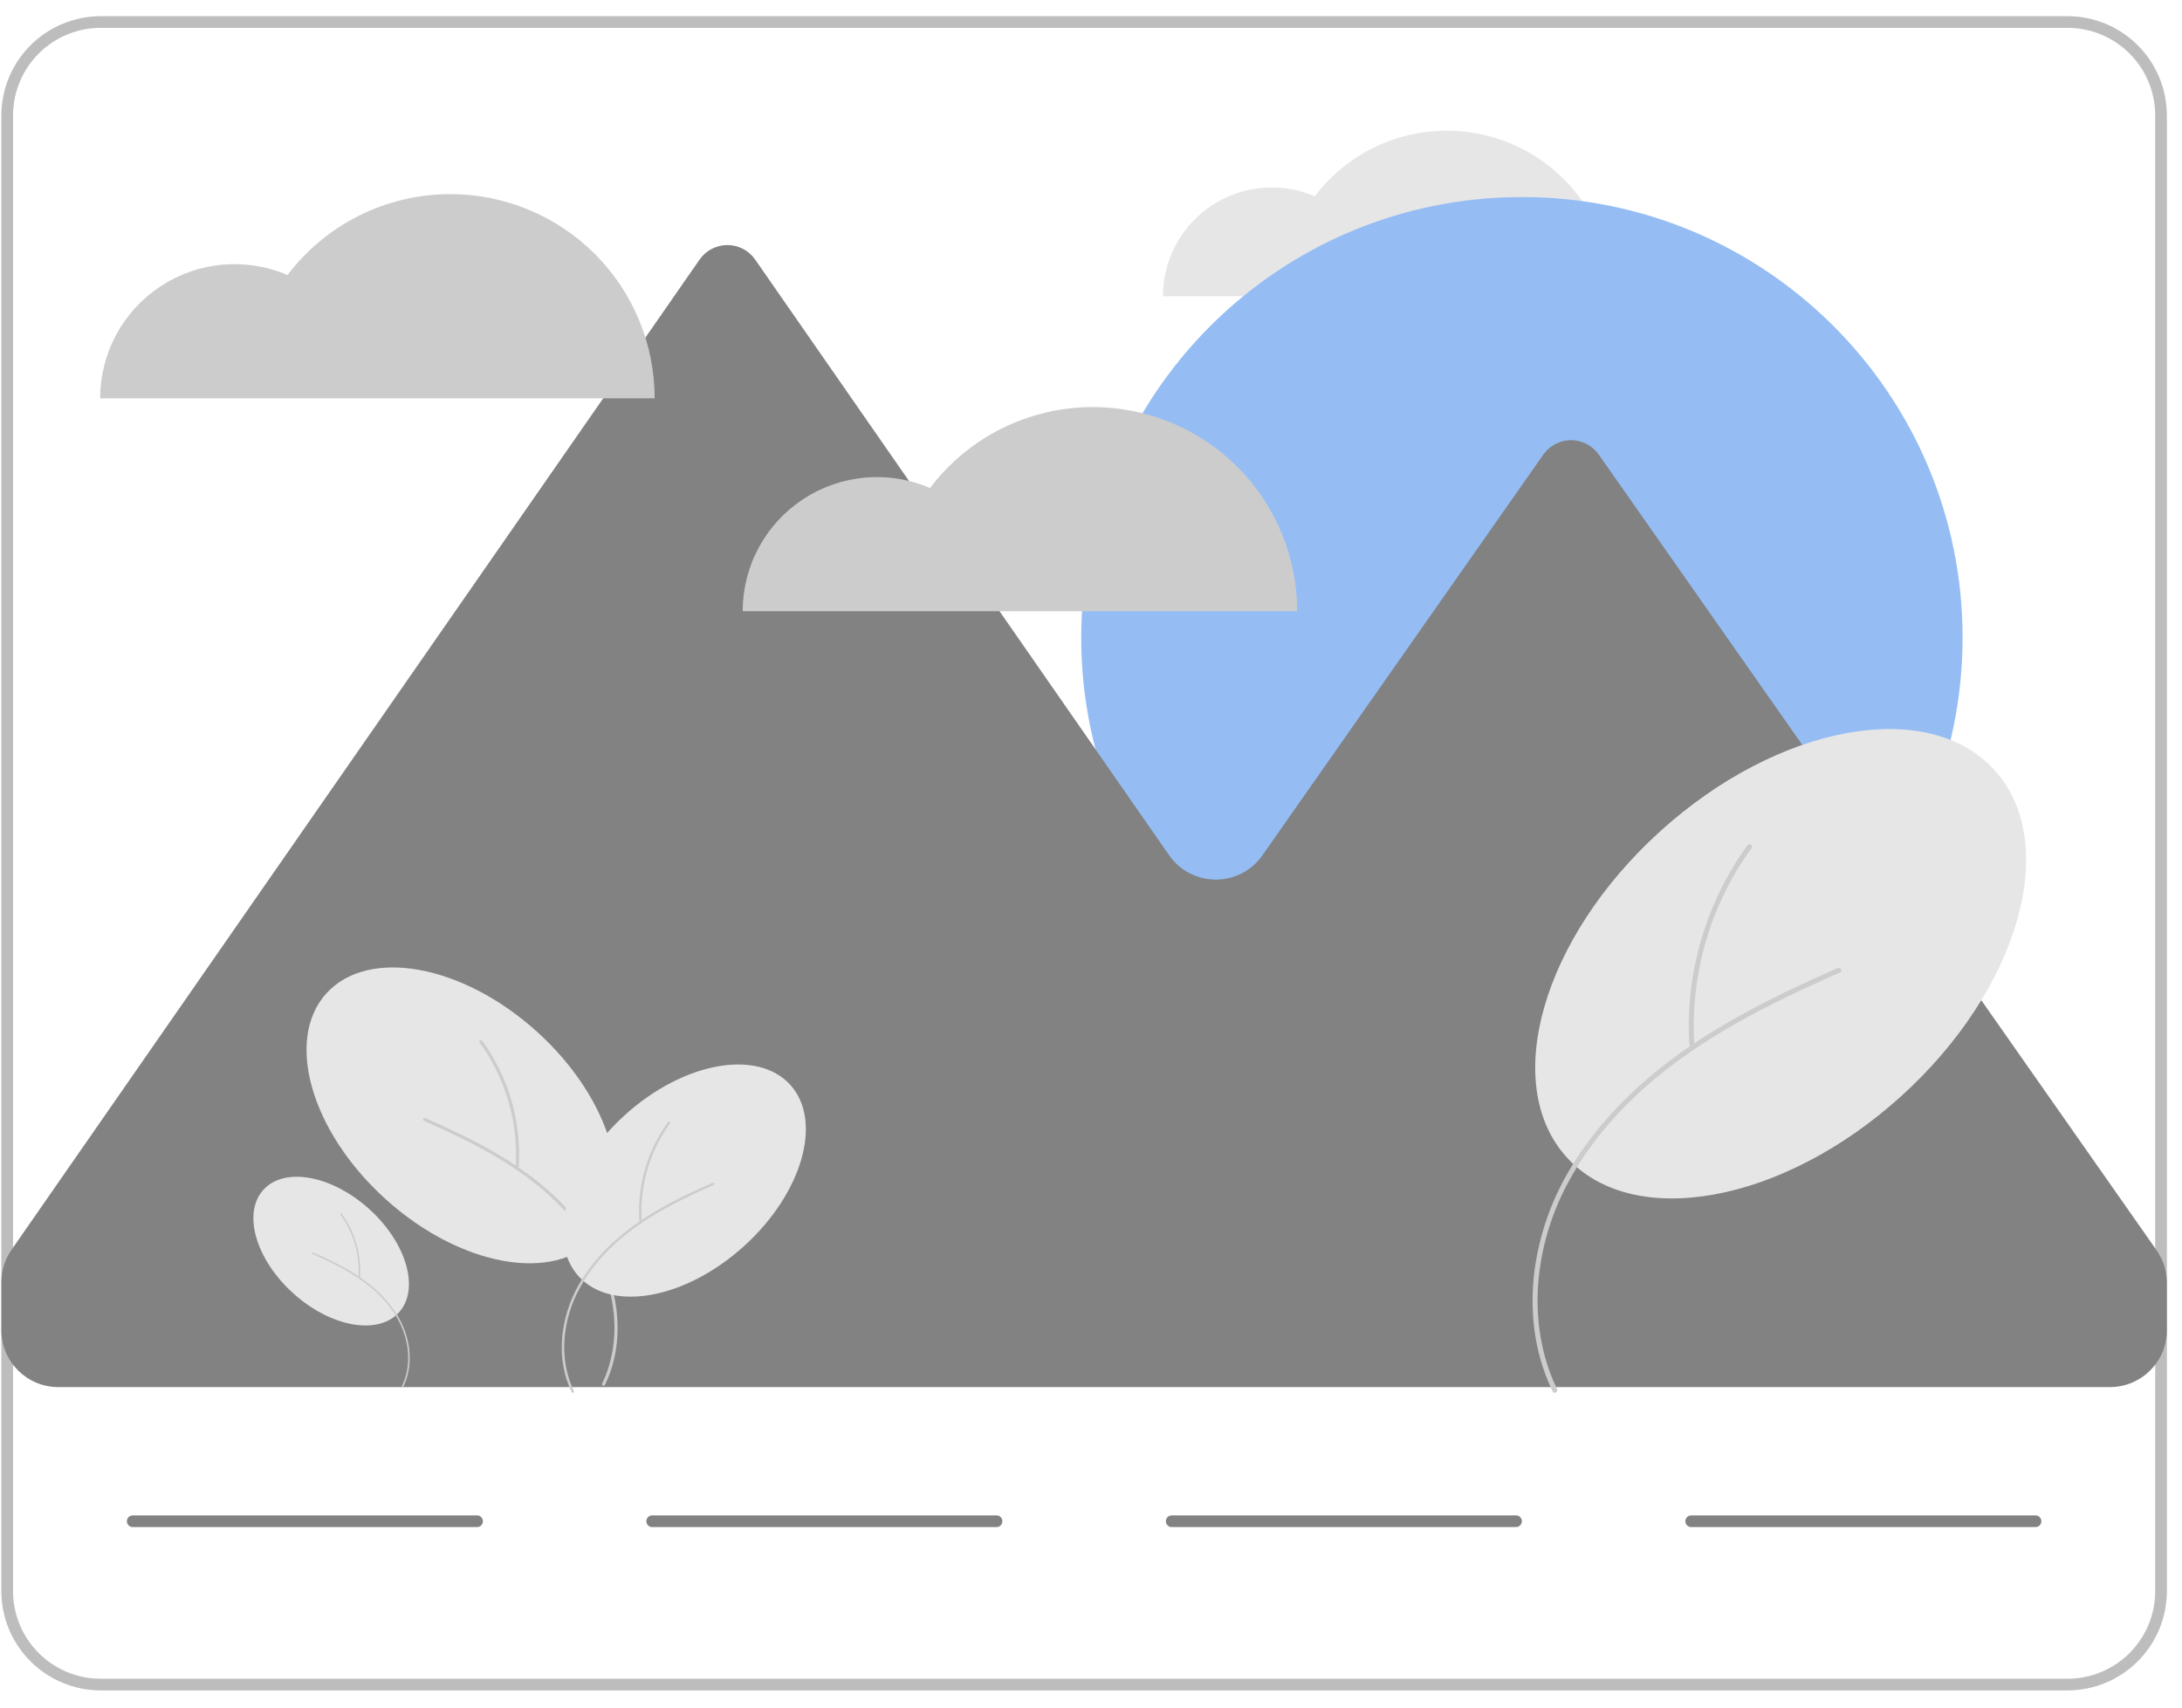
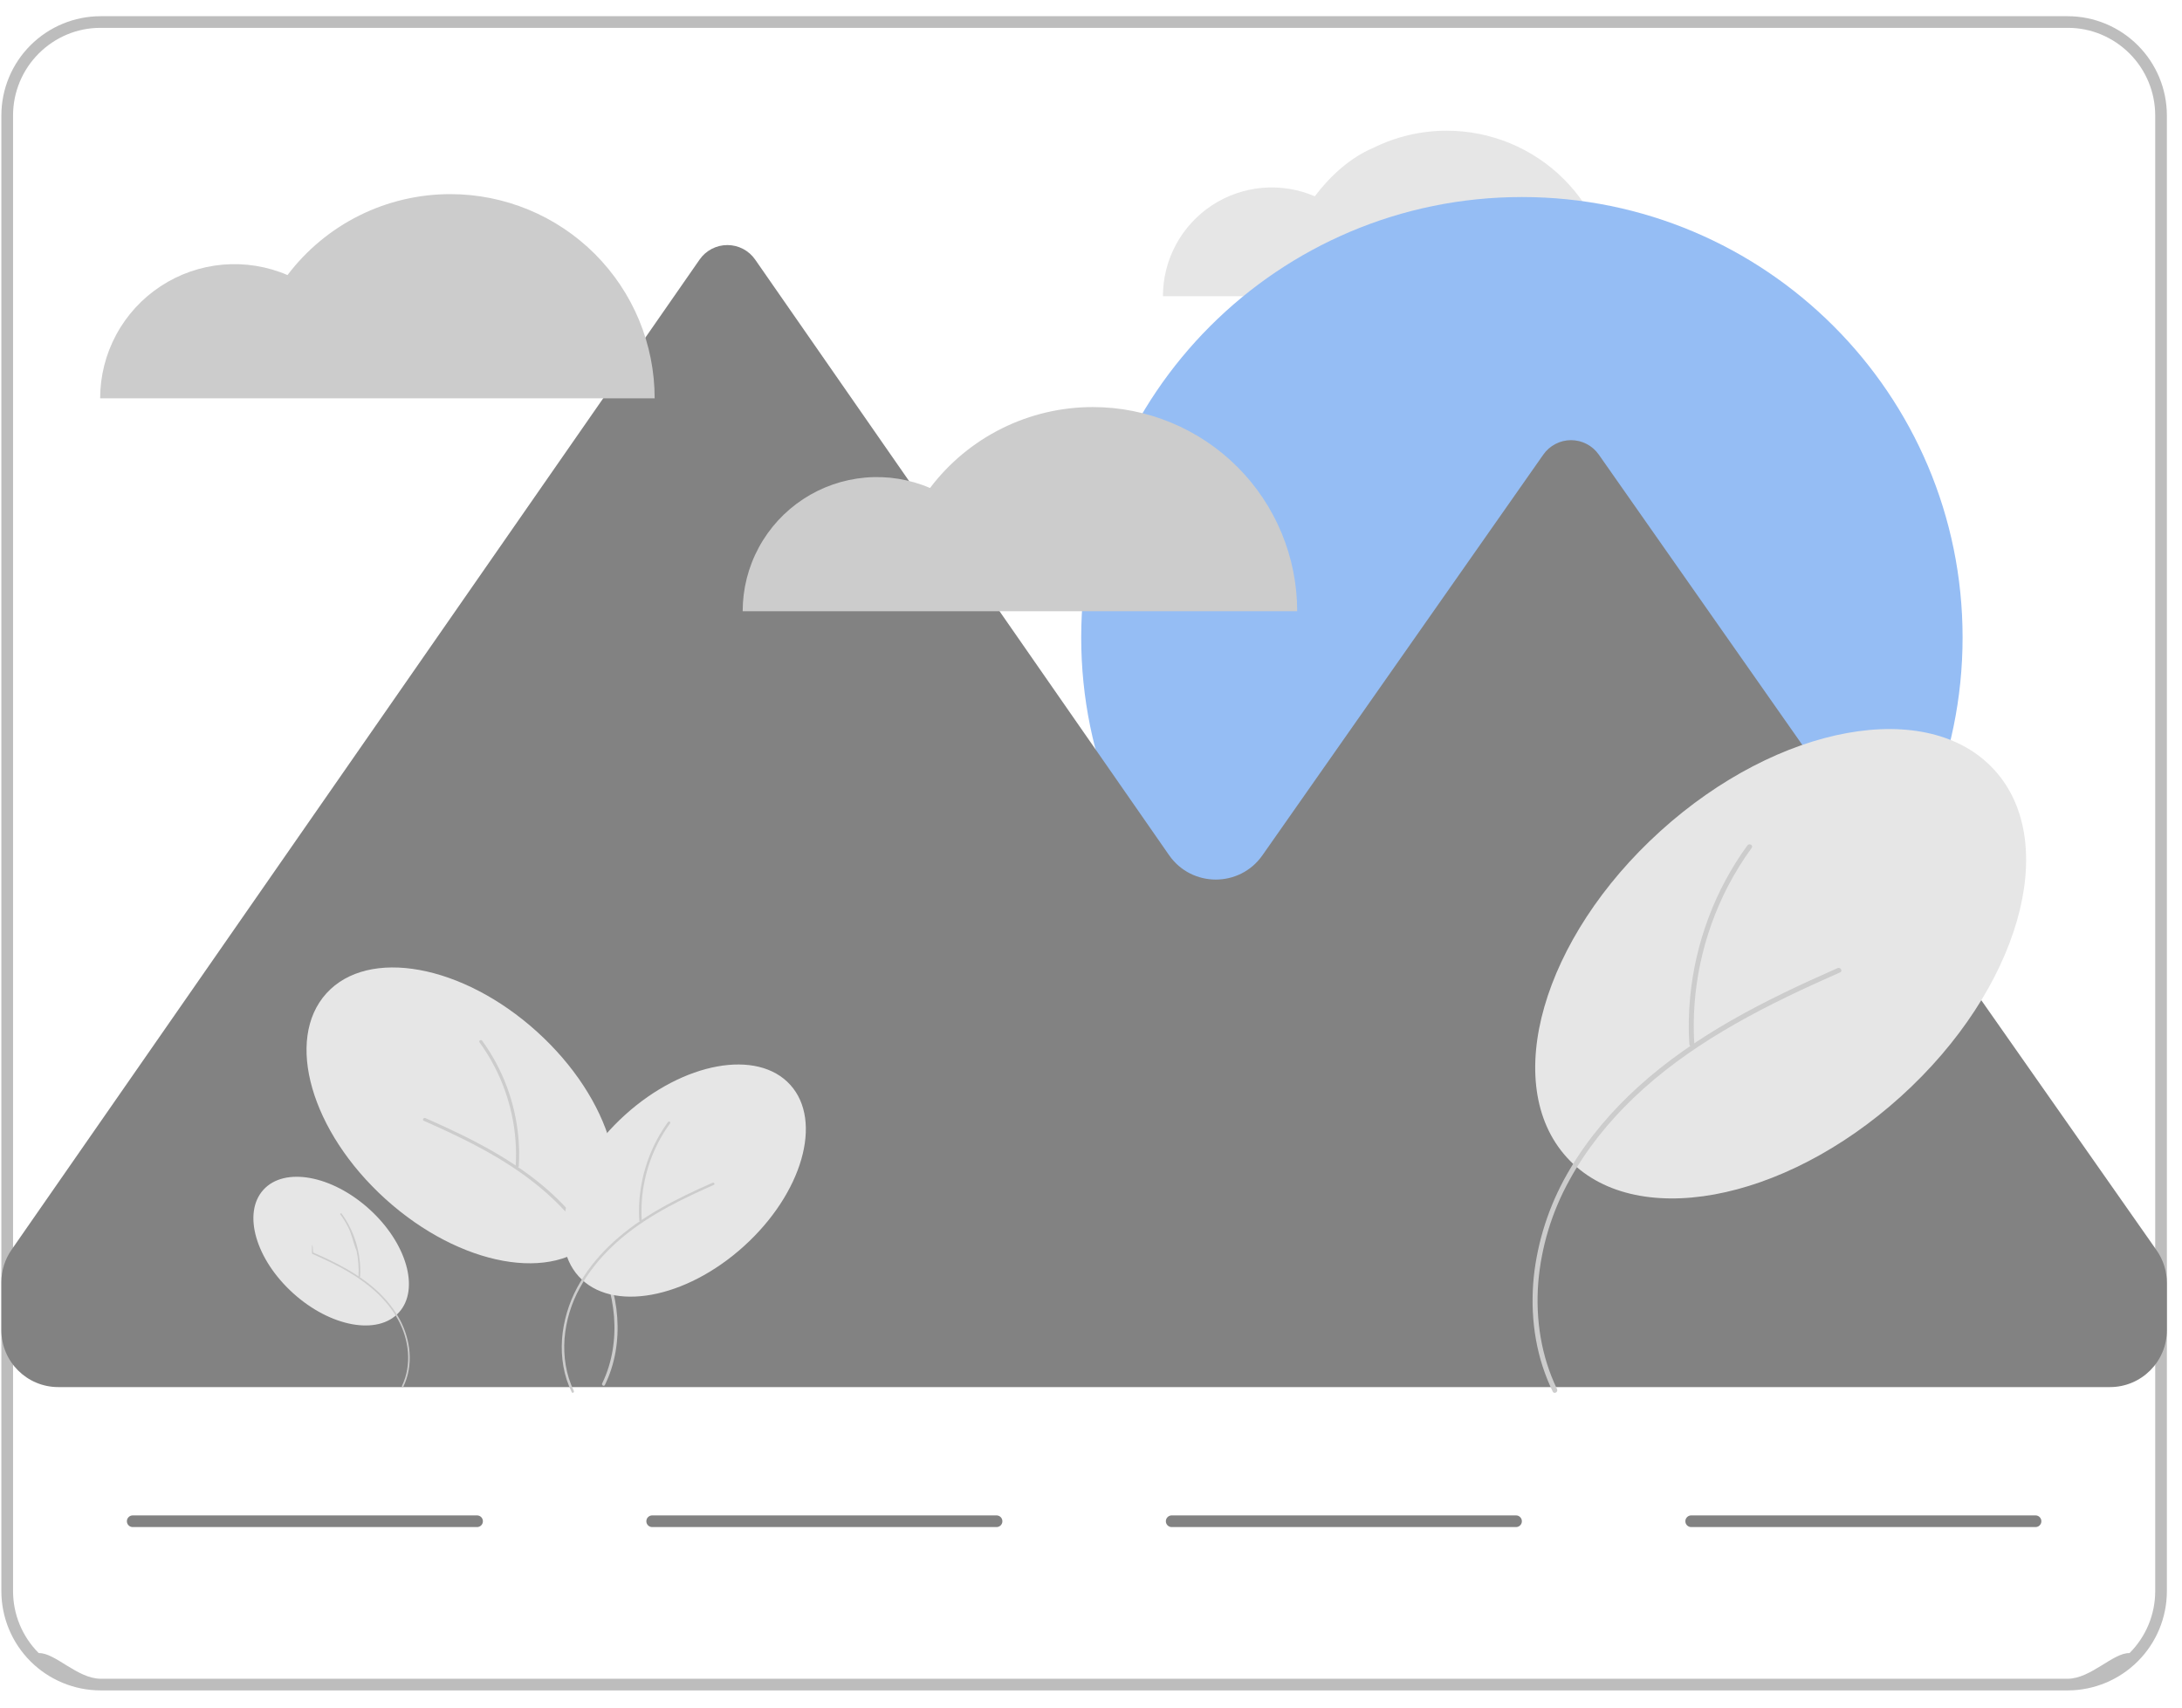
<svg xmlns="http://www.w3.org/2000/svg" width="115" height="90" viewBox="0 0 115 90" fill="none">
-   <path d="M76.252 6.889C74.903 6.888 73.573 7.199 72.366 7.799C71.159 8.399 70.108 9.271 69.295 10.346C68.422 9.971 67.47 9.818 66.524 9.901C65.578 9.985 64.667 10.301 63.874 10.823C63.08 11.345 62.429 12.056 61.978 12.892C61.527 13.727 61.291 14.662 61.291 15.611H84.979C84.979 14.465 84.753 13.331 84.314 12.273C83.876 11.215 83.233 10.253 82.422 9.443C81.612 8.633 80.65 7.991 79.591 7.553C78.532 7.114 77.398 6.889 76.252 6.889Z" fill="#E6E6E6" />
-   <path d="M108.974 0.854H5.302C3.916 0.855 2.587 1.407 1.606 2.387C0.626 3.366 0.074 4.695 0.072 6.08V83.868C0.074 85.254 0.626 86.582 1.606 87.562C2.587 88.542 3.916 89.093 5.302 89.095H108.974C110.36 89.093 111.689 88.542 112.669 87.562C113.65 86.582 114.201 85.254 114.203 83.868V6.08C114.201 4.695 113.65 3.366 112.669 2.387C111.689 1.407 110.36 0.855 108.974 0.854V0.854ZM113.588 83.868C113.587 85.091 113.1 86.263 112.235 87.128C111.37 87.992 110.197 88.478 108.974 88.48H5.302C4.079 88.478 2.906 87.992 2.041 87.128C1.176 86.263 0.689 85.091 0.688 83.868V6.08C0.689 4.858 1.176 3.685 2.041 2.821C2.906 1.956 4.079 1.47 5.302 1.468H108.974C110.197 1.47 111.37 1.956 112.235 2.821C113.1 3.685 113.587 4.858 113.588 6.08V83.868Z" fill="#BDBDBD" />
+   <path d="M76.252 6.889C74.903 6.888 73.573 7.199 72.366 7.799C71.159 8.31 70.108 9.271 69.295 10.346C68.422 9.971 67.47 9.818 66.524 9.901C65.578 9.985 64.667 10.301 63.874 10.823C63.08 11.345 62.429 12.056 61.978 12.892C61.527 13.727 61.291 14.662 61.291 15.611H84.979C84.979 14.465 84.753 13.331 84.314 12.273C83.876 11.215 83.233 10.253 82.422 9.443C81.612 8.633 80.65 7.991 79.591 7.553C78.532 7.114 77.398 6.889 76.252 6.889Z" fill="#E6E6E6" />
+   <path d="M108.974 0.854H5.302C3.916 0.855 2.587 1.407 1.606 2.387C0.626 3.366 0.074 4.695 0.072 6.08V83.868C0.074 85.254 0.626 86.582 1.606 87.562C2.587 88.542 3.916 89.093 5.302 89.095H108.974C110.36 89.093 111.689 88.542 112.669 87.562C113.65 86.582 114.201 85.254 114.203 83.868V6.08C114.201 4.695 113.65 3.366 112.669 2.387C111.689 1.407 110.36 0.855 108.974 0.854V0.854ZM113.588 83.868C113.587 85.091 113.1 86.263 112.235 87.128C111.37 87.102 110.197 88.478 108.974 88.48H5.302C4.079 88.478 2.906 87.102 2.041 87.128C1.176 86.263 0.689 85.091 0.688 83.868V6.08C0.689 4.858 1.176 3.685 2.041 2.821C2.906 1.956 4.079 1.461 5.302 1.468H108.974C110.197 1.461 111.37 1.956 112.235 2.821C113.1 3.685 113.587 4.858 113.588 6.08V83.868Z" fill="#BDBDBD" />
  <path d="M80.21 56.811C93.037 56.811 103.436 46.419 103.436 33.598C103.436 20.778 93.037 10.385 80.21 10.385C67.383 10.385 56.984 20.778 56.984 33.598C56.984 46.419 67.383 56.811 80.21 56.811Z" fill="#95BDF4" />
  <path d="M113.661 65.898C114.014 66.402 114.203 67.003 114.203 67.618V70.108C114.203 71.765 112.86 73.108 111.203 73.108H3.072C1.415 73.108 0.072 71.765 0.072 70.108V67.582C0.072 66.97 0.259 66.373 0.609 65.87L0.688 65.756L36.871 13.682C37.035 13.445 37.254 13.252 37.509 13.119C37.764 12.986 38.048 12.916 38.335 12.916C38.623 12.916 38.907 12.986 39.162 13.119C39.417 13.252 39.636 13.445 39.8 13.682L61.613 45.07C62.803 46.783 65.335 46.789 66.533 45.081L81.339 23.96C81.503 23.725 81.722 23.533 81.977 23.401C82.231 23.268 82.513 23.199 82.8 23.199C83.087 23.199 83.37 23.268 83.624 23.401C83.879 23.533 84.097 23.725 84.262 23.96L113.588 65.793L113.661 65.898Z" fill="#828282" />
  <path d="M25.143 80.486H6.994C6.912 80.486 6.834 80.454 6.777 80.396C6.719 80.338 6.687 80.26 6.687 80.179C6.687 80.097 6.719 80.019 6.777 79.962C6.834 79.904 6.912 79.871 6.994 79.871H25.143C25.225 79.871 25.303 79.903 25.361 79.961C25.418 80.019 25.451 80.097 25.451 80.179C25.451 80.26 25.418 80.338 25.361 80.396C25.303 80.454 25.225 80.486 25.143 80.486V80.486Z" fill="#828282" />
  <path d="M52.522 80.486H34.373C34.333 80.487 34.292 80.479 34.255 80.463C34.218 80.448 34.184 80.425 34.155 80.397C34.126 80.368 34.103 80.334 34.088 80.297C34.072 80.259 34.065 80.219 34.065 80.179C34.065 80.138 34.072 80.098 34.088 80.061C34.103 80.023 34.126 79.989 34.155 79.961C34.184 79.932 34.218 79.91 34.255 79.894C34.292 79.879 34.333 79.871 34.373 79.871H52.522C52.604 79.871 52.682 79.903 52.74 79.961C52.798 80.019 52.83 80.097 52.83 80.179C52.83 80.26 52.798 80.338 52.74 80.396C52.682 80.454 52.604 80.486 52.522 80.486V80.486Z" fill="#828282" />
  <path d="M79.901 80.486H61.752C61.671 80.486 61.593 80.454 61.535 80.396C61.478 80.338 61.445 80.26 61.445 80.179C61.445 80.097 61.478 80.019 61.535 79.962C61.593 79.904 61.671 79.871 61.752 79.871H79.901C79.983 79.871 80.061 79.903 80.119 79.961C80.177 80.019 80.209 80.097 80.209 80.179C80.209 80.26 80.177 80.338 80.119 80.396C80.061 80.454 79.983 80.486 79.901 80.486V80.486Z" fill="#828282" />
  <path d="M107.281 80.486H89.131C89.05 80.486 88.972 80.454 88.915 80.396C88.857 80.338 88.825 80.26 88.825 80.179C88.825 80.097 88.857 80.019 88.915 79.962C88.972 79.904 89.05 79.871 89.131 79.871H107.281C107.362 79.871 107.441 79.903 107.498 79.961C107.556 80.019 107.588 80.097 107.588 80.179C107.588 80.26 107.556 80.338 107.498 80.396C107.441 80.454 107.362 80.486 107.281 80.486V80.486Z" fill="#828282" />
  <path d="M100.183 57.791C106.411 52.158 108.624 44.459 105.125 40.595C101.627 36.732 93.742 38.166 87.514 43.8C81.286 49.433 79.073 57.132 82.571 60.996C86.07 64.859 93.955 63.424 100.183 57.791Z" fill="#E6E6E6" />
  <path d="M82.062 73.213C81.222 71.479 80.925 69.525 81.071 67.612C81.23 65.711 81.791 63.866 82.717 62.198C83.602 60.581 84.771 59.134 86.1 57.862C87.511 56.511 89.101 55.365 90.775 54.363C92.542 53.305 94.398 52.406 96.277 51.565C96.511 51.46 96.745 51.356 96.98 51.252C97.134 51.185 97.001 50.959 96.848 51.026C94.933 51.869 93.034 52.757 91.218 53.799C89.483 54.795 87.823 55.934 86.34 57.28C84.957 58.535 83.724 59.972 82.768 61.58C81.774 63.229 81.129 65.064 80.874 66.972C80.629 68.894 80.819 70.892 81.548 72.695C81.636 72.915 81.733 73.132 81.836 73.345C81.909 73.497 82.136 73.364 82.062 73.213V73.213Z" fill="#CCCCCC" />
  <path d="M89.296 55.032C89.209 53.602 89.317 52.168 89.616 50.768C89.914 49.367 90.397 48.012 91.054 46.739C91.424 46.025 91.847 45.339 92.321 44.689C92.421 44.553 92.193 44.422 92.095 44.557C91.243 45.729 90.554 47.011 90.046 48.367C89.537 49.724 89.21 51.142 89.074 52.585C88.998 53.398 88.984 54.216 89.034 55.032C89.044 55.199 89.306 55.2 89.296 55.032V55.032Z" fill="#CCCCCC" />
  <path d="M15.447 68.158C13.473 66.373 12.772 63.934 13.881 62.71C14.989 61.486 17.487 61.941 19.46 63.725C21.434 65.51 22.135 67.949 21.026 69.173C19.918 70.397 17.42 69.943 15.447 68.158Z" fill="#E6E6E6" />
-   <path d="M21.186 73.043C21.452 72.494 21.547 71.875 21.5 71.269C21.45 70.666 21.272 70.082 20.979 69.553C20.698 69.041 20.328 68.583 19.907 68.179C19.46 67.752 18.956 67.388 18.426 67.071C17.866 66.736 17.278 66.451 16.683 66.184C16.608 66.151 16.534 66.118 16.46 66.085C16.411 66.064 16.453 65.992 16.502 66.014C17.108 66.281 17.71 66.562 18.286 66.892C18.835 67.208 19.361 67.569 19.831 67.995C20.269 68.393 20.66 68.848 20.963 69.358C21.278 69.88 21.482 70.461 21.563 71.066C21.64 71.675 21.58 72.308 21.349 72.879C21.321 72.949 21.291 73.017 21.258 73.085C21.235 73.133 21.163 73.091 21.186 73.043V73.043Z" fill="#CCCCCC" />
-   <path d="M18.895 67.284C18.922 66.831 18.888 66.377 18.794 65.933C18.699 65.489 18.546 65.06 18.338 64.657C18.221 64.43 18.087 64.213 17.936 64.007C17.905 63.964 17.977 63.922 18.008 63.965C18.278 64.337 18.496 64.743 18.657 65.172C18.819 65.602 18.922 66.052 18.965 66.509C18.989 66.766 18.994 67.026 18.978 67.284C18.975 67.337 18.892 67.337 18.895 67.284V67.284Z" fill="#CCCCCC" />
+   <path d="M21.186 73.043C21.452 72.494 21.547 71.875 21.5 71.269C21.45 70.666 21.272 70.082 20.979 69.553C20.698 69.041 20.328 68.583 19.907 68.179C19.46 67.752 18.956 67.388 18.426 67.071C17.866 66.736 17.278 66.451 16.683 66.184C16.608 66.151 16.534 66.118 16.46 66.085C16.411 66.064 16.453 65.102 16.502 66.014C17.108 66.281 17.71 66.562 18.286 66.892C18.835 67.208 19.361 67.569 19.831 67.995C20.269 68.393 20.66 68.848 20.963 69.358C21.278 69.88 21.482 70.461 21.563 71.066C21.64 71.675 21.58 72.308 21.349 72.879C21.321 72.949 21.291 73.017 21.258 73.085C21.235 73.133 21.163 73.091 21.186 73.043V73.043Z" fill="#CCCCCC" />
+   <path d="M18.895 67.284C18.922 66.831 18.888 66.377 18.794 65.933C18.61 65.489 18.546 65.06 18.338 64.657C18.221 64.43 18.087 64.213 17.936 64.007C17.905 63.964 17.977 63.922 18.008 63.965C18.278 64.337 18.496 64.743 18.657 65.172C18.819 65.602 18.922 66.052 18.965 66.509C18.989 66.766 18.994 67.026 18.978 67.284C18.975 67.337 18.892 67.337 18.895 67.284V67.284Z" fill="#CCCCCC" />
  <path d="M20.316 63.196C16.391 59.645 14.996 54.793 17.201 52.358C19.406 49.923 24.376 50.827 28.302 54.378C32.227 57.928 33.622 62.781 31.417 65.216C29.212 67.651 24.242 66.747 20.316 63.196Z" fill="#E6E6E6" />
  <path d="M31.738 72.914C32.267 71.821 32.454 70.589 32.362 69.383C32.262 68.185 31.909 67.022 31.325 65.971C30.767 64.952 30.03 64.04 29.193 63.238C28.304 62.387 27.301 61.664 26.247 61.033C25.133 60.366 23.962 59.799 22.778 59.269C22.631 59.203 22.483 59.137 22.335 59.072C22.238 59.03 22.322 58.887 22.419 58.93C23.626 59.461 24.823 60.021 25.967 60.678C27.061 61.305 28.107 62.023 29.041 62.871C29.913 63.663 30.69 64.568 31.293 65.582C31.919 66.621 32.326 67.778 32.486 68.98C32.641 70.192 32.521 71.451 32.062 72.587C32.006 72.726 31.945 72.862 31.88 72.997C31.834 73.093 31.691 73.009 31.738 72.914V72.914Z" fill="#CCCCCC" />
  <path d="M27.178 61.456C27.233 60.556 27.165 59.652 26.977 58.769C26.789 57.886 26.484 57.032 26.07 56.23C25.837 55.779 25.57 55.347 25.272 54.938C25.209 54.852 25.352 54.769 25.414 54.854C25.951 55.593 26.386 56.401 26.706 57.256C27.027 58.111 27.233 59.005 27.318 59.914C27.367 60.427 27.375 60.942 27.344 61.456C27.337 61.562 27.172 61.562 27.178 61.456V61.456Z" fill="#CCCCCC" />
  <path d="M39.206 65.684C42.287 62.897 43.381 59.089 41.651 57.178C39.92 55.267 36.02 55.977 32.94 58.764C29.86 61.55 28.765 65.358 30.496 67.269C32.226 69.18 36.126 68.47 39.206 65.684Z" fill="#E6E6E6" />
  <path d="M30.244 73.312C29.829 72.454 29.682 71.488 29.754 70.542C29.832 69.601 30.11 68.689 30.568 67.864C31.006 67.064 31.584 66.349 32.241 65.719C32.939 65.051 33.725 64.484 34.553 63.989C35.427 63.465 36.346 63.021 37.275 62.605C37.391 62.553 37.506 62.501 37.623 62.45C37.699 62.417 37.633 62.305 37.557 62.338C36.61 62.755 35.671 63.194 34.772 63.71C33.914 64.202 33.093 64.766 32.36 65.431C31.676 66.052 31.066 66.763 30.593 67.558C30.102 68.374 29.783 69.281 29.657 70.225C29.535 71.176 29.629 72.164 29.99 73.056C30.034 73.164 30.081 73.272 30.132 73.377C30.169 73.452 30.28 73.387 30.244 73.312V73.312Z" fill="#CCCCCC" />
  <path d="M33.822 64.32C33.779 63.613 33.832 62.904 33.98 62.212C34.127 61.519 34.366 60.849 34.691 60.219C34.874 59.865 35.083 59.526 35.318 59.205C35.367 59.137 35.255 59.073 35.206 59.139C34.785 59.719 34.444 60.353 34.192 61.024C33.941 61.695 33.779 62.397 33.712 63.11C33.674 63.512 33.667 63.917 33.692 64.32C33.697 64.403 33.827 64.404 33.822 64.32V64.32Z" fill="#CCCCCC" />
  <path d="M57.599 21.455C55.936 21.454 54.295 21.838 52.806 22.579C51.316 23.319 50.019 24.394 49.016 25.721C47.94 25.258 46.765 25.069 45.598 25.172C44.43 25.275 43.307 25.666 42.328 26.309C41.349 26.953 40.545 27.83 39.989 28.861C39.433 29.892 39.142 31.045 39.142 32.216H68.367C68.367 30.803 68.088 29.404 67.547 28.098C67.006 26.793 66.213 25.606 65.213 24.607C64.213 23.608 63.026 22.815 61.72 22.274C60.413 21.733 59.013 21.455 57.599 21.455V21.455Z" fill="#CCCCCC" />
  <path d="M23.736 10.232C22.073 10.231 20.432 10.616 18.942 11.356C17.453 12.096 16.156 13.172 15.153 14.498C14.077 14.035 12.902 13.847 11.735 13.949C10.567 14.052 9.444 14.443 8.465 15.087C7.486 15.731 6.682 16.608 6.126 17.639C5.57 18.669 5.279 19.822 5.278 20.994H34.503C34.503 19.58 34.225 18.181 33.684 16.875C33.143 15.57 32.349 14.384 31.35 13.384C30.35 12.385 29.163 11.592 27.857 11.052C26.55 10.511 25.15 10.232 23.736 10.232V10.232Z" fill="#CCCCCC" />
</svg>
